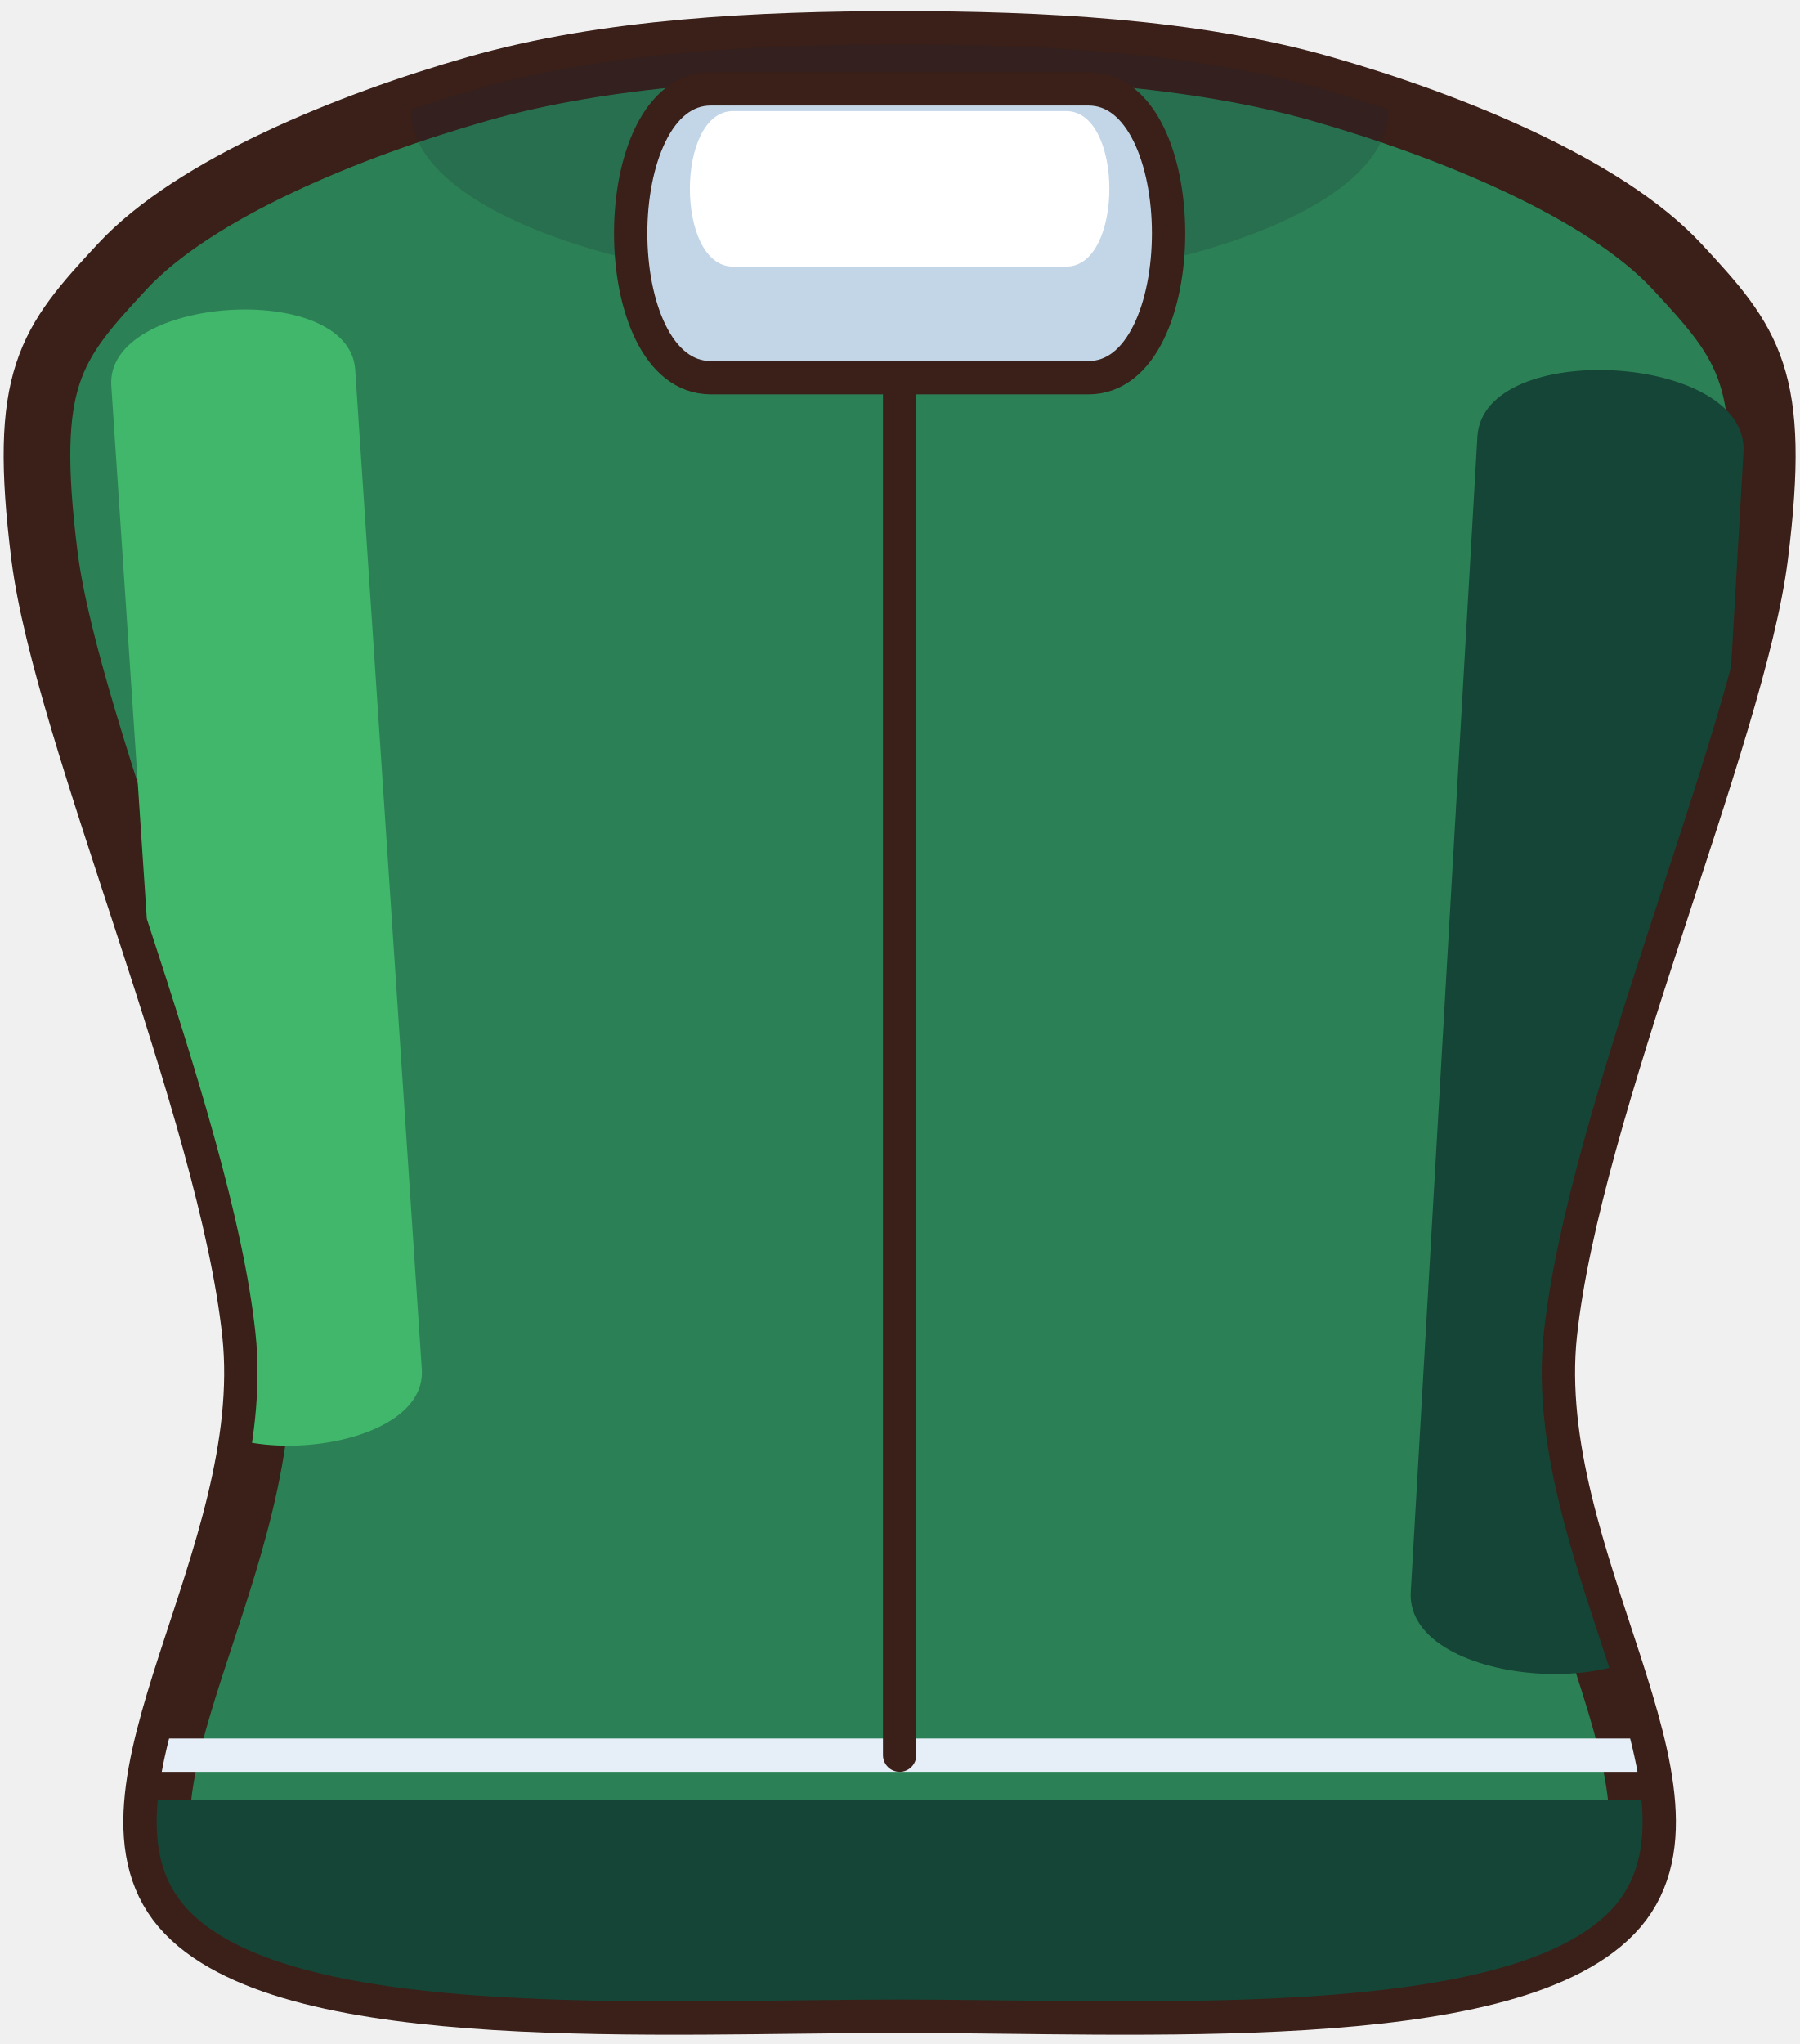
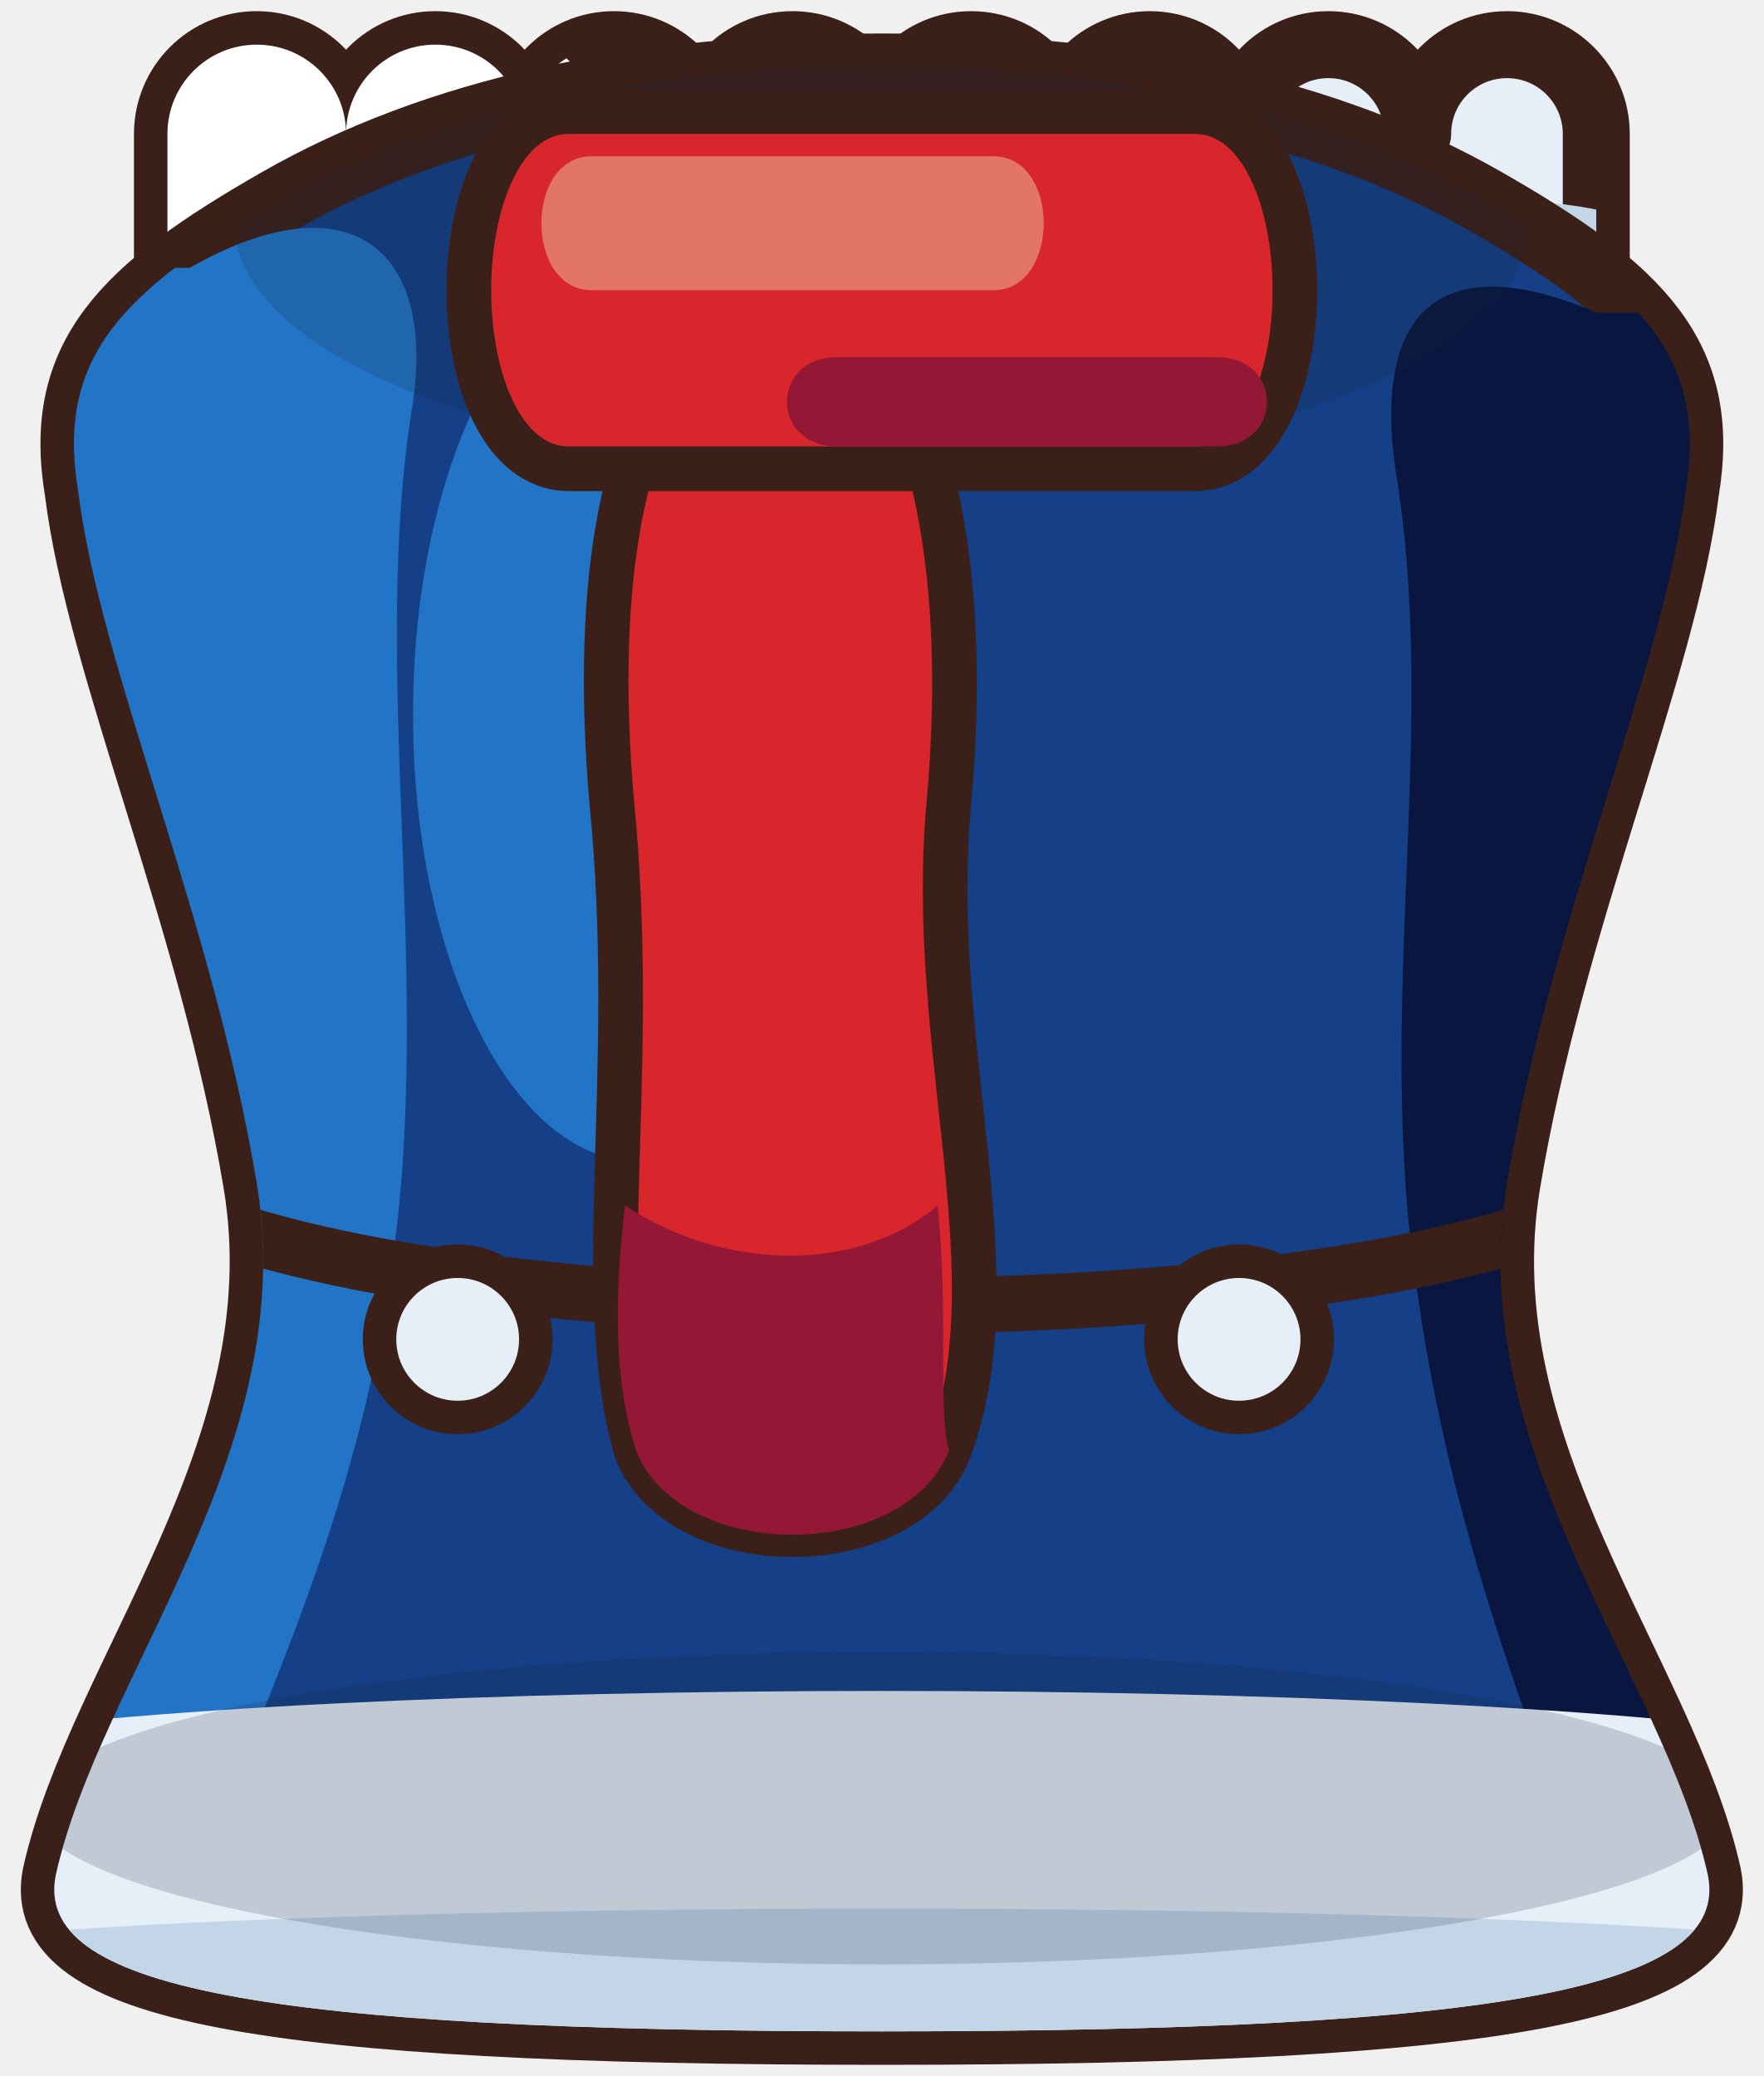
- <svg xmlns="http://www.w3.org/2000/svg" width="162" height="184" viewBox="39 120 162 184" shape-rendering="geometricPrecision">
-   <path d="M 120,124 C 132.67,124 146.33,124.67 158,128 C 169.67,131.33 183.5,137 190,144 C 196.5,151 199,154 197,170 C 195,186 180.17,219.67 178,240 C 175.83,260.33 193.67,282 184,292 C 174.33,302 141.33,300 120,300 C 98.67,300 65.67,302 56,292 C 46.33,282 64.17,260.33 62,240 C 59.83,219.67 45,186 43,170 C 41,154 43.5,151 50,144 C 56.5,137 70.33,131.33 82,128 C 93.67,124.67 107.33,124 120,124 Z" fill="#2c8055" stroke="#3a2018" stroke-width="6" stroke-linecap="round" stroke-linejoin="round" />
+ <svg xmlns="http://www.w3.org/2000/svg" width="158" height="186" viewBox="41 122 158 186" shape-rendering="geometricPrecision">
+   <path d="M 56,134 A 8,8 0 0 1 72,134 A 8,8 0 0 1 88,134 A 8,8 0 0 1 104,134 A 8,8 0 0 1 120,134 A 8,8 0 0 1 136,134 A 8,8 0 0 1 152,134 A 8,8 0 0 1 168,134 A 8,8 0 0 1 184,134 L 184,146 C 168,164 72,164 56,146 Z" fill="#e6eff7" stroke="#3a2018" stroke-width="6" stroke-linecap="round" stroke-linejoin="round" />
  <defs>
-     <clipPath id="pk">
-       <path d="M 120,124 C 132.67,124 146.33,124.67 158,128 C 169.67,131.33 183.5,137 190,144 C 196.5,151 199,154 197,170 C 195,186 180.17,219.67 178,240 C 175.83,260.33 193.67,282 184,292 C 174.33,302 141.33,300 120,300 C 98.67,300 65.67,302 56,292 C 46.33,282 64.17,260.33 62,240 C 59.83,219.67 45,186 43,170 C 41,154 43.5,151 50,144 C 56.5,137 70.33,131.33 82,128 C 93.67,124.67 107.33,124 120,124 Z" />
+     <clipPath id="ruff">
+       <path d="M 56,134 A 8,8 0 0 1 72,134 A 8,8 0 0 1 88,134 A 8,8 0 0 1 104,134 A 8,8 0 0 1 120,134 A 8,8 0 0 1 136,134 A 8,8 0 0 1 152,134 A 8,8 0 0 1 168,134 A 8,8 0 0 1 184,134 L 184,146 C 168,164 72,164 56,146 Z" />
    </clipPath>
  </defs>
-   <g clip-path="url(#pk)">
-     <path d="M 49.02,154.73 L 55.02,244.73 C 55.57,252.85 77.52,251.39 76.98,243.27 L 70.98,153.27 C 70.43,145.15 48.48,146.61 49.02,154.73 Z" fill="#41b76b" />
-     <path d="M 172.02,159.31 L 166.02,263.31 C 165.51,272.18 189.47,273.56 189.98,264.69 L 195.98,160.69 C 196.49,151.82 172.53,150.44 172.02,159.31 Z" fill="#154536" />
-     <path d="M 40,282 L 200,282 L 200,306 L 40,306 Z" fill="#154536" />
-     <path d="M 40,278 L 200,278" fill="none" stroke="#e6eff7" stroke-width="3" stroke-linecap="round" stroke-linejoin="round" />
-     <path d="M 120,152 L 120,278" fill="none" stroke="#3a2018" stroke-width="3" stroke-linecap="round" stroke-linejoin="round" />
-     <ellipse cx="120" cy="130" rx="44" ry="16" fill="#16203a" opacity="0.18" />
+   <g clip-path="url(#ruff)">
+     <ellipse cx="70" cy="136" rx="26" ry="16" fill="#ffffff" />
+     <ellipse cx="176" cy="156" rx="26" ry="16" fill="#c2d6e8" />
  </g>
-   <path d="M 103,154 L 137,154 C 146.62,154 146.62,128 137,128 L 103,128 C 93.38,128 93.38,154 103,154 Z" fill="#c2d6e8" stroke="#3a2018" stroke-width="3" stroke-linecap="round" stroke-linejoin="round" />
-   <path d="M 105,144 L 135,144 C 140.18,144 140.18,130 135,130 L 105,130 C 99.82,130 99.82,144 105,144 Z" fill="#ffffff" />
+   <path d="M 120,128 C 142,128 160,132 174,140 C 188,148 194,154 192,166 C 190,182 180,204 176,228 C 172,252 190,272 194,290 C 196,300 176,304 120,304 C 64,304 44,300 46,290 C 50,272 68,252 64,228 C 60,204 50,182 48,166 C 46,154 52,148 66,140 C 80,132 98,128 120,128 Z" fill="#153f86" stroke="#3a2018" stroke-width="6" stroke-linecap="round" stroke-linejoin="round" />
+   <defs>
+     <clipPath id="parka">
+       <path d="M 120,128 C 142,128 160,132 174,140 C 188,148 194,154 192,166 C 190,182 180,204 176,228 C 172,252 190,272 194,290 C 196,300 176,304 120,304 C 64,304 44,300 46,290 C 50,272 68,252 64,228 C 60,204 50,182 48,166 C 46,154 52,148 66,140 C 80,132 98,128 120,128 Z" />
+     </clipPath>
+   </defs>
+   <g clip-path="url(#parka)">
+     <path d="M 58,146 C 72,138 80,144 78,158 C 74,182 80,210 76,236 C 72,264 60,282 56,300 L 34,300 L 34,146 Z" fill="#2275c6" />
+     <path d="M 184,150 C 170,144 164,150 166,164 C 170,188 164,212 168,238 C 172,266 182,284 186,302 L 206,302 L 206,150 Z" fill="#091740" />
+     <path d="M 34,278 C 70,272 170,272 206,278 L 206,312 L 34,312 Z" fill="#e6eff7" />
+     <path d="M 34,296 C 70,292 170,292 206,296 L 206,312 L 34,312 Z" fill="#c2d6e8" />
+     <ellipse cx="120" cy="142" rx="58" ry="22" fill="#16203a" opacity="0.18" />
+     <ellipse cx="120" cy="284" rx="76" ry="14" fill="#16203a" opacity="0.18" />
+     <ellipse cx="98" cy="186" rx="20" ry="40" fill="#2275c6" />
+     <path d="M 56,230 C 82,242 158,242 184,230" fill="none" stroke="#3a2018" stroke-width="5" stroke-linecap="round" />
+     <ellipse cx="82" cy="242" rx="7" ry="7" fill="#e6eff7" stroke="#3a2018" stroke-width="3" />
+     <ellipse cx="152" cy="242" rx="7" ry="7" fill="#e6eff7" stroke="#3a2018" stroke-width="3" />
+   </g>
+   <path d="M 106,150 C 96,158 94,176 96,196 C 98,220 94,238 98,252 C 102,262 122,262 126,252 C 132,236 124,216 126,194 C 128,172 124,156 116,148 Z" fill="#d8262c" stroke="#3a2018" stroke-width="4" stroke-linecap="round" stroke-linejoin="round" />
+   <path d="M 97,230 C 106,236 118,236 125,230 C 126,240 125,248 126,252 C 122,262 102,262 98,252 C 96,246 96,238 97,230 Z" fill="#941835" />
+   <path d="M 92,132 L 148,132 C 160,132 160,164 148,164 L 92,164 C 80,164 80,132 92,132 Z" fill="#d8262c" stroke="#3a2018" stroke-width="4" stroke-linecap="round" stroke-linejoin="round" />
+   <path d="M 94,136 L 130,136 C 136,136 136,148 130,148 L 94,148 C 88,148 88,136 94,136 Z" fill="#e27468" />
+   <path d="M 116,154 L 150,154 C 156,154 156,162 150,162 L 116,162 C 110,162 110,154 116,154 Z" fill="#941835" />
</svg>
